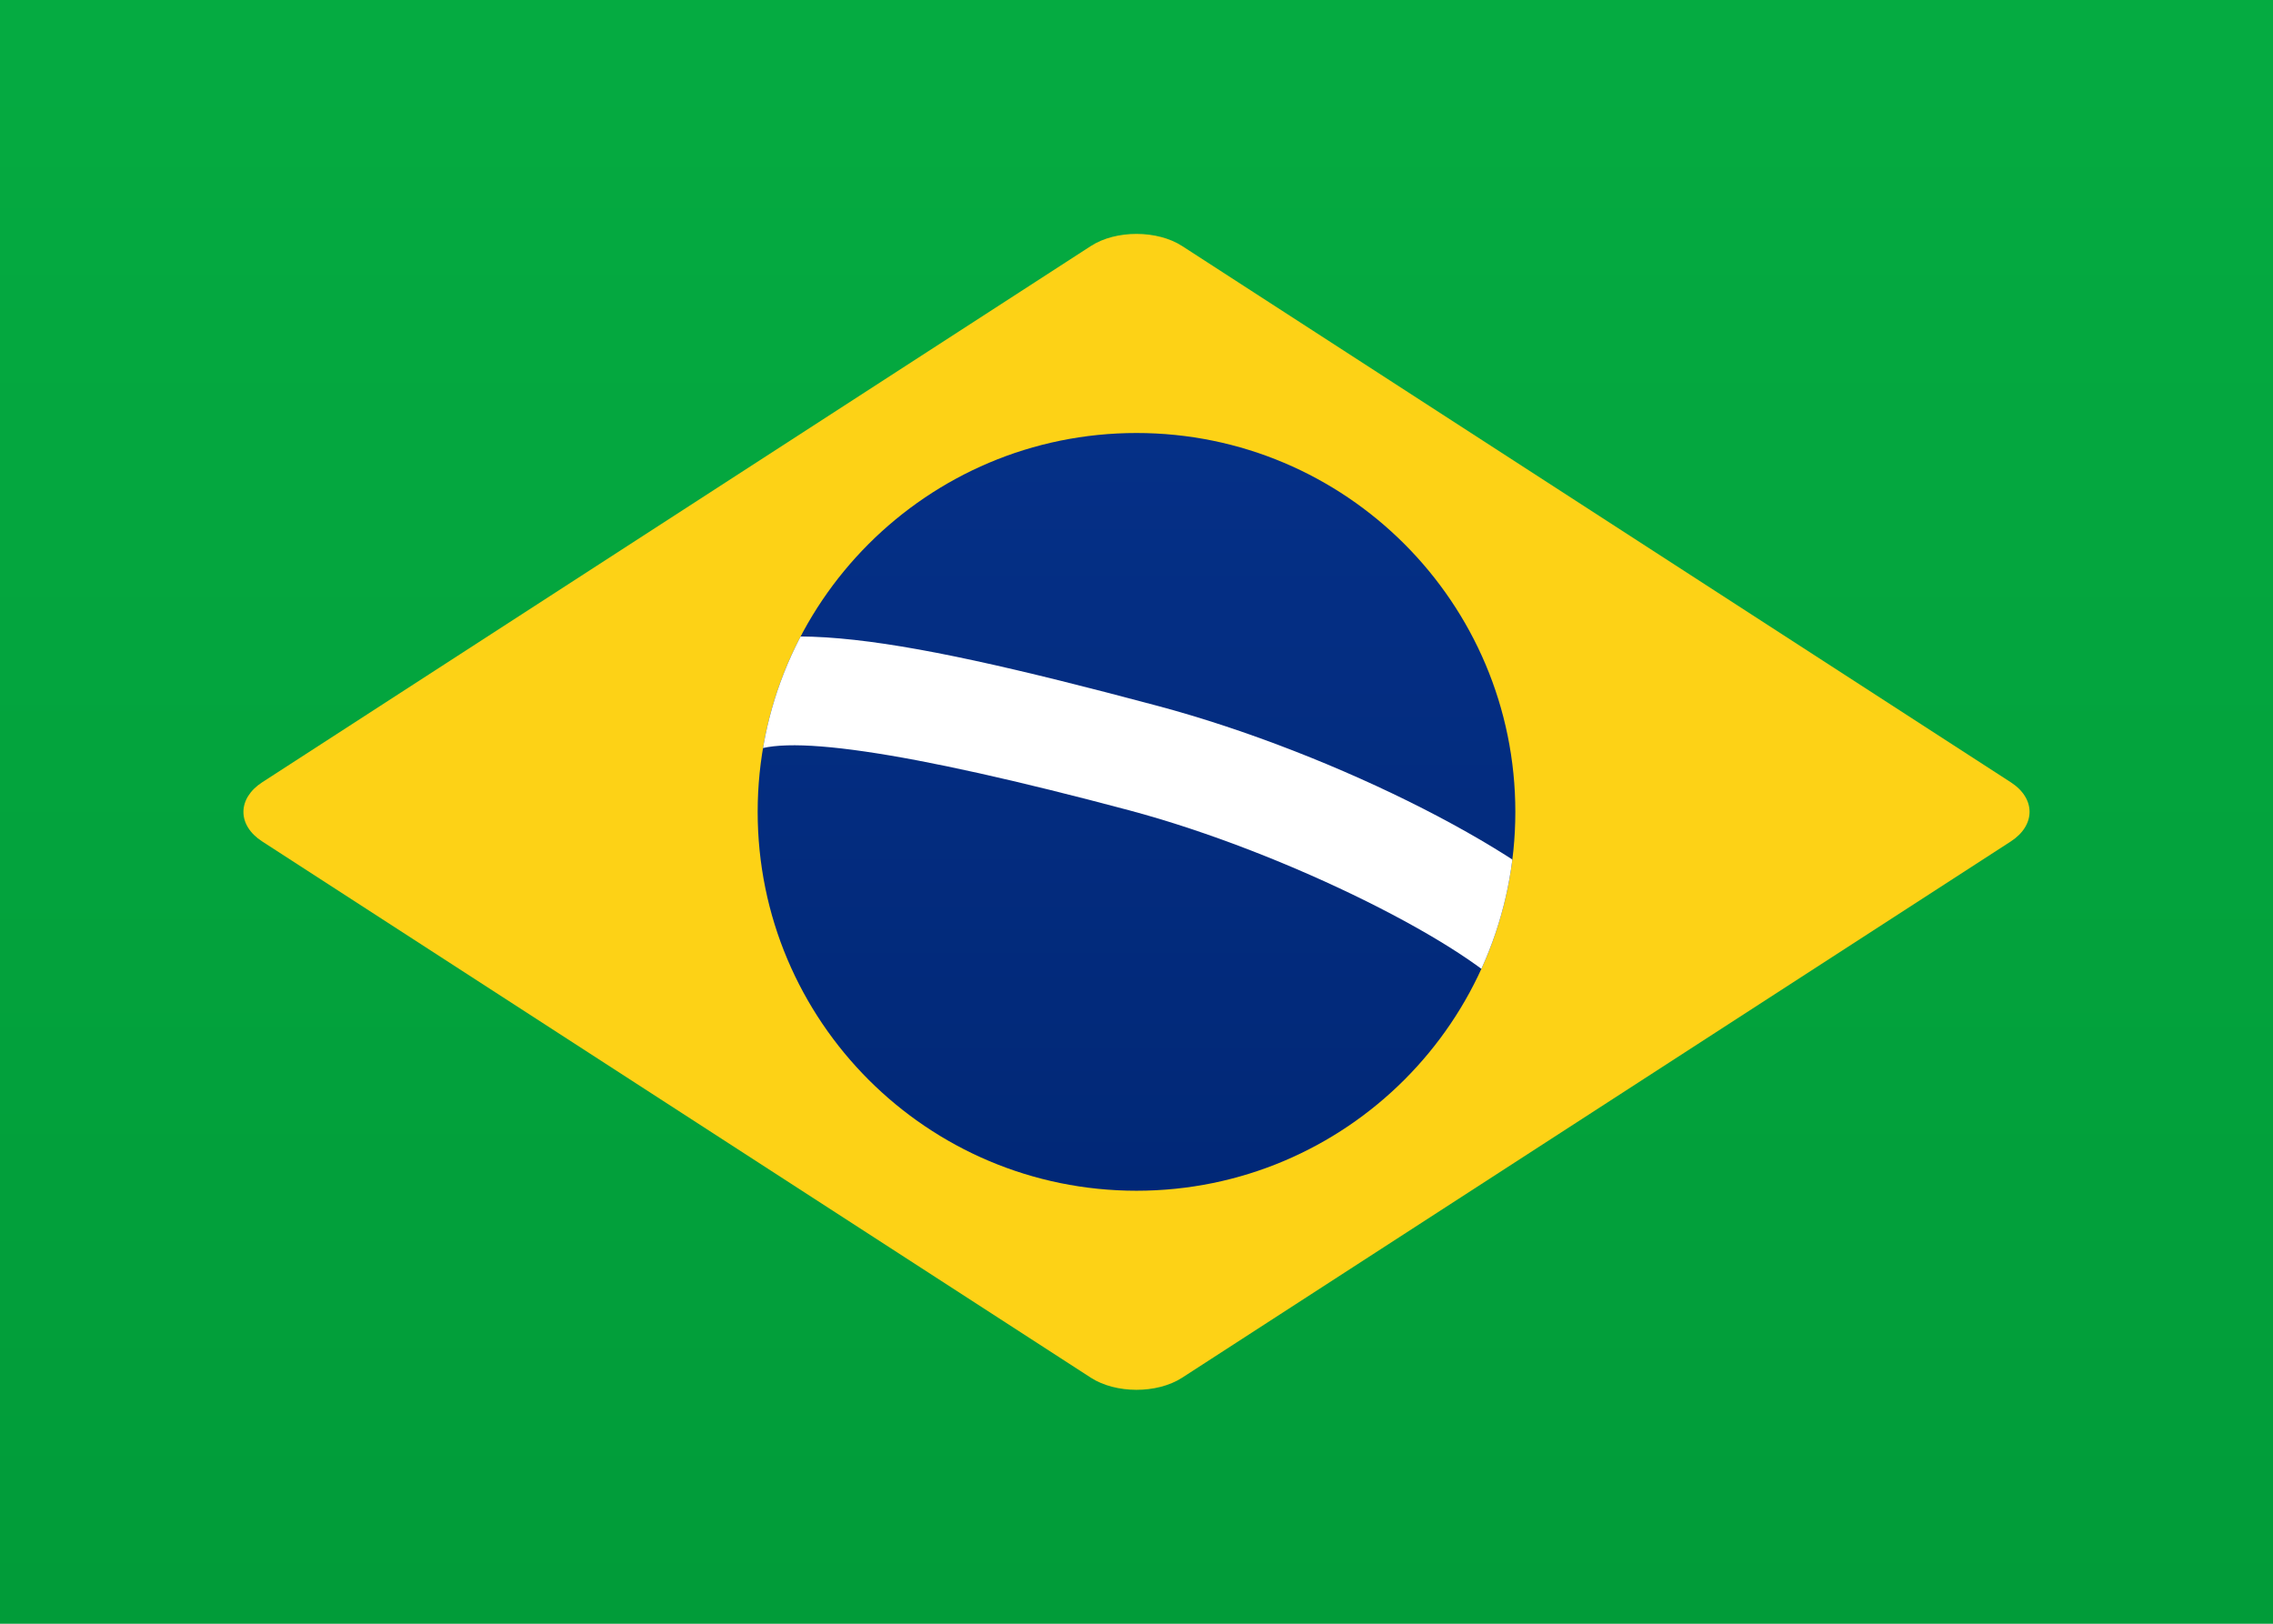
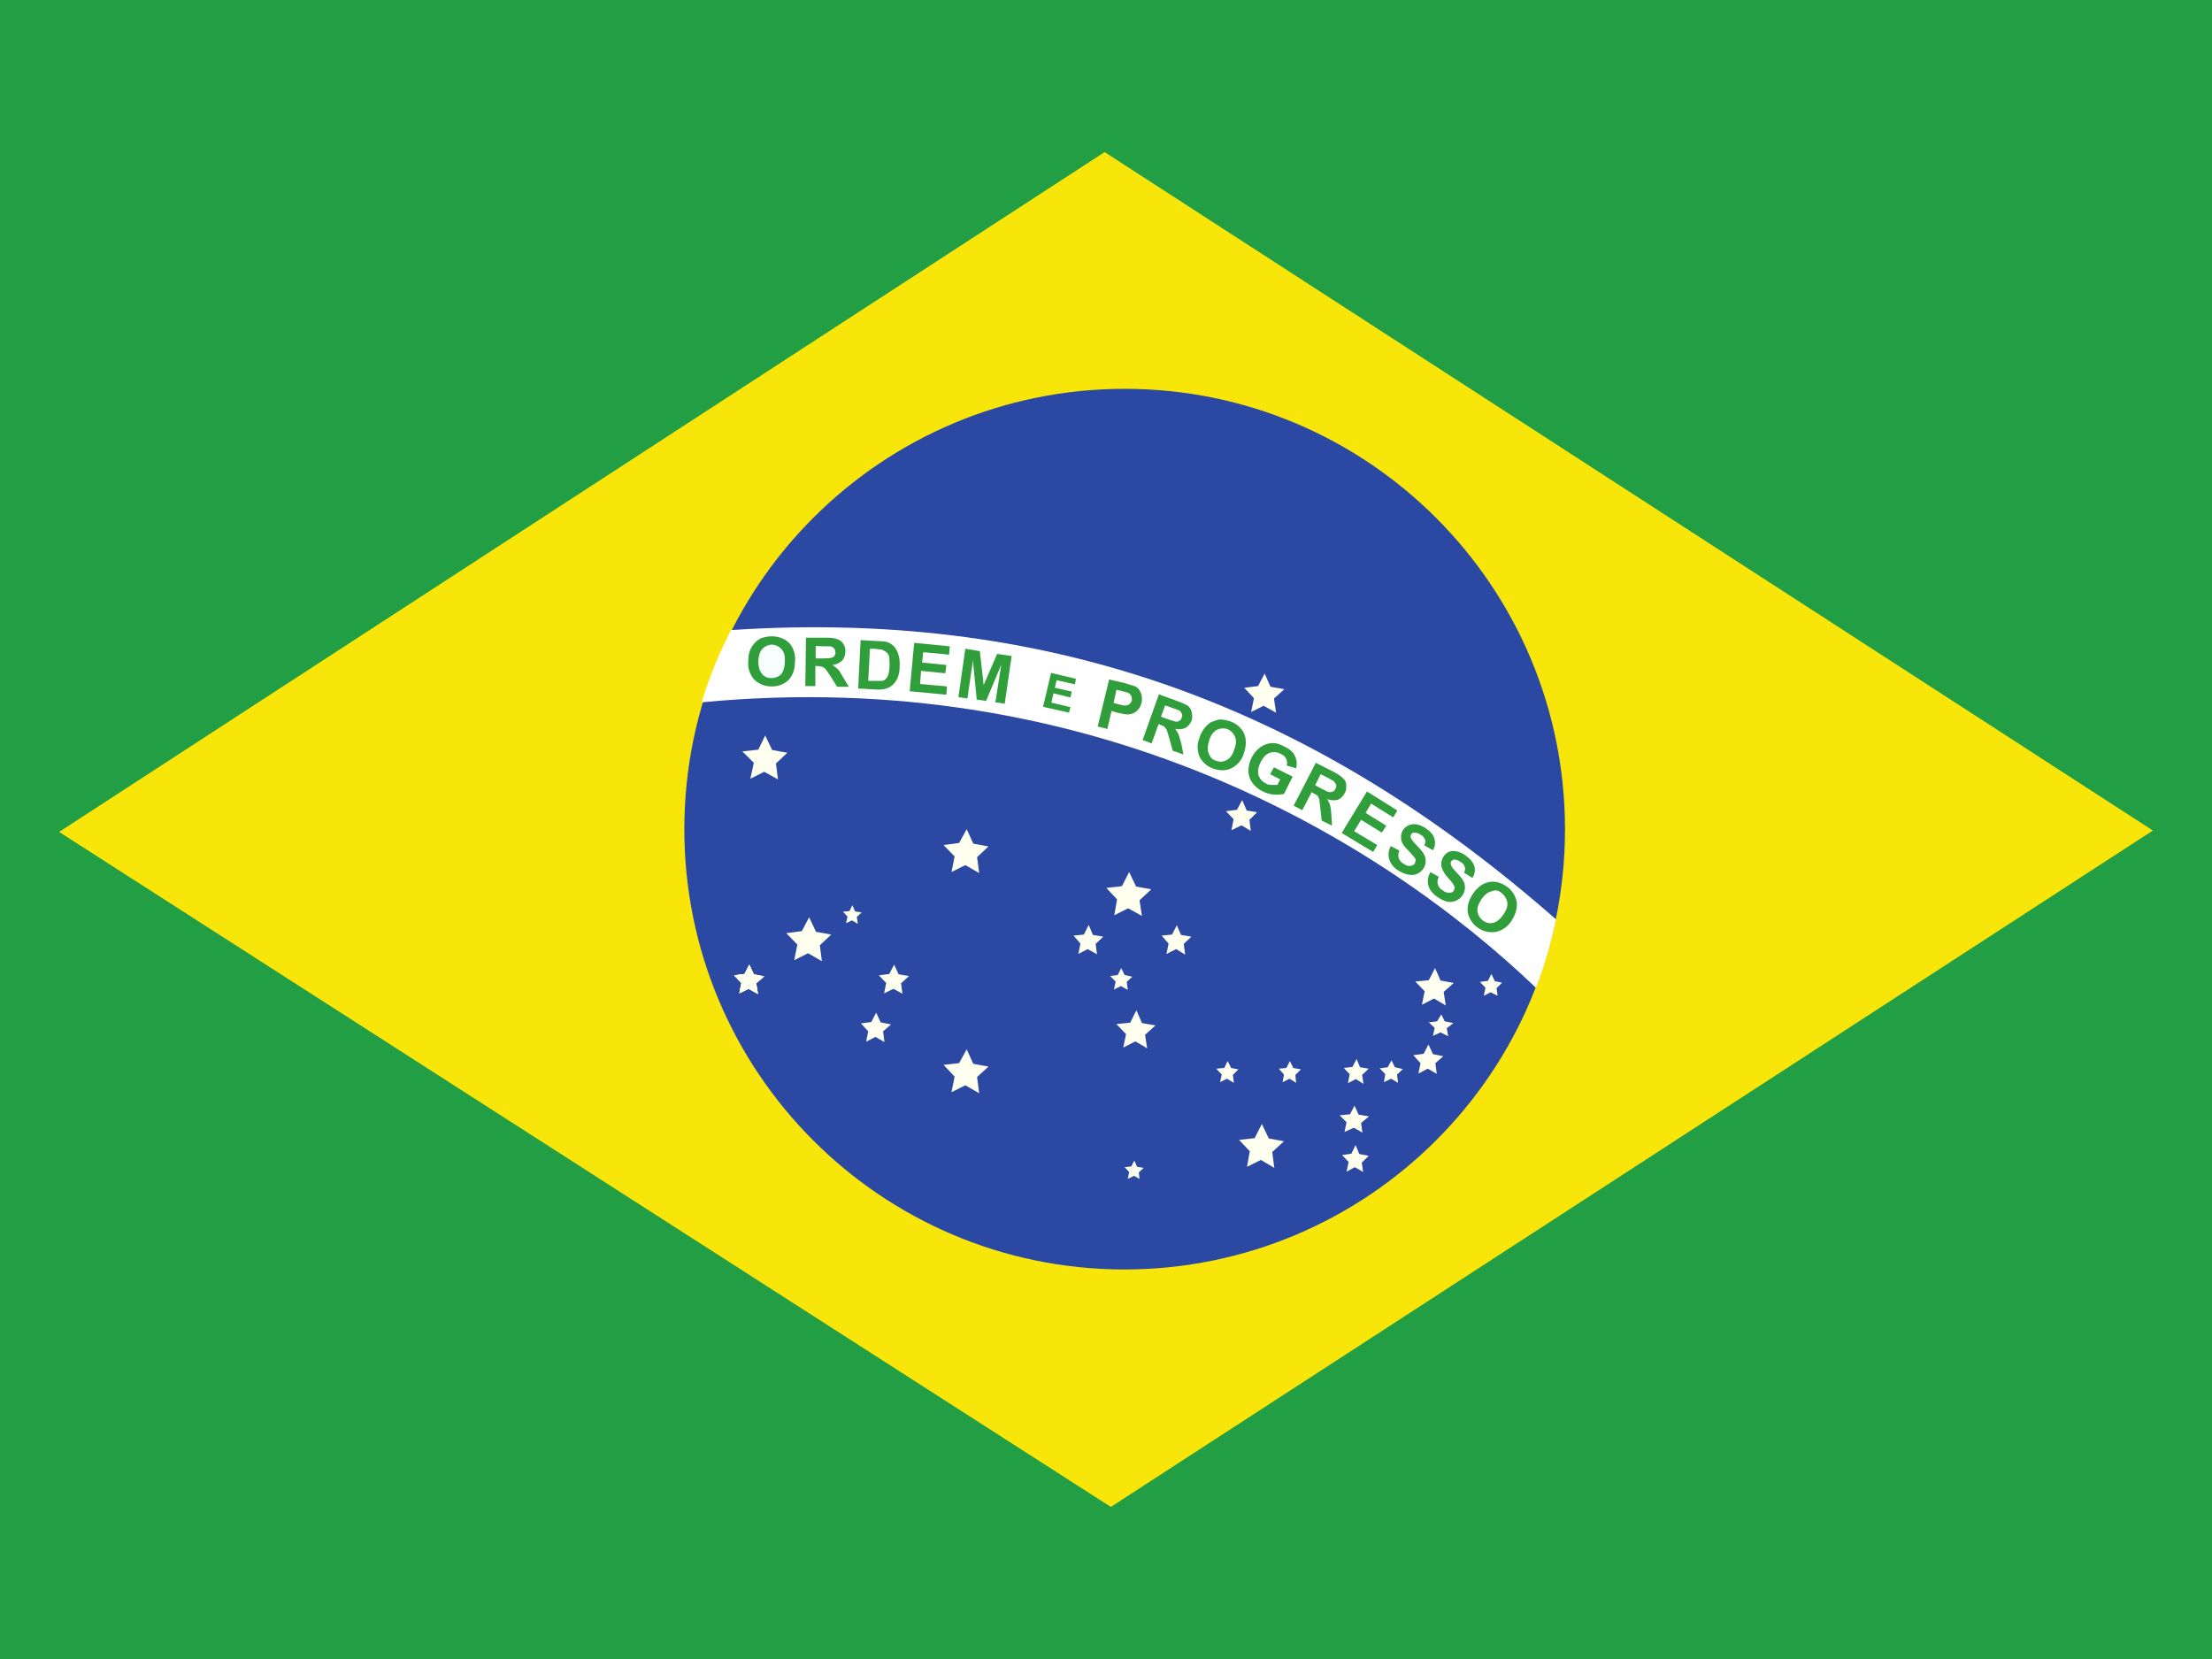
- <svg xmlns="http://www.w3.org/2000/svg" xmlns:xlink="http://www.w3.org/1999/xlink" width="21px" height="15px" viewBox="0 0 21 15" version="1.1">
-   <defs>
-     <linearGradient x1="50%" y1="0%" x2="50%" y2="100%" id="linearGradient-1">
-       <stop stop-color="#FFFFFF" offset="0%" />
-       <stop stop-color="#F0F0F0" offset="100%" />
-     </linearGradient>
-     <linearGradient x1="50%" y1="0%" x2="50%" y2="100%" id="linearGradient-2">
-       <stop stop-color="#05AB41" offset="0%" />
-       <stop stop-color="#019C39" offset="100%" />
-     </linearGradient>
-     <linearGradient x1="50%" y1="0%" x2="50%" y2="100%" id="linearGradient-3">
-       <stop stop-color="#053087" offset="0%" />
-       <stop stop-color="#012877" offset="100%" />
-     </linearGradient>
-     <circle id="path-4" cx="3.5" cy="3.5" r="3.5" />
-   </defs>
-   <g id="Symbols" stroke="none" stroke-width="1" fill="none" fill-rule="evenodd">
-     <g id="BR">
-       <rect id="FlagBackground" fill="url(#linearGradient-1)" x="0" y="0" width="21" height="15" />
-       <rect id="Mask-Copy" fill="url(#linearGradient-2)" x="0" y="0" width="21" height="15" />
-       <path d="M2.422,7.773 C2.189,7.622 2.194,7.375 2.422,7.227 L10.078,2.273 C10.311,2.122 10.694,2.125 10.922,2.273 L18.578,7.227 C18.811,7.378 18.806,7.625 18.578,7.773 L10.922,12.727 C10.689,12.878 10.306,12.875 10.078,12.727 L2.422,7.773 Z" id="Combined-Shape" fill="#FDD216" />
-       <g id="Oval-2" transform="translate(7, 4)">
-         <mask id="mask-5" fill="white">
-           <use xlink:href="#path-4" />
-         </mask>
-         <use id="Mask" fill="url(#linearGradient-3)" xlink:href="#path-4" />
-         <path d="M-0.1,2.974 C0.165,2.759 1.363,2.934 3.434,3.486 C4.908,3.88 6.607,4.748 6.996,5.228 L7.31,5.616 L8.088,4.987 L7.773,4.599 C7.223,3.919 5.352,2.963 3.692,2.52 C1.106,1.83 -0.066,1.659 -0.73,2.197 L-1.118,2.511 L-0.489,3.288 L-0.1,2.974 Z" id="Line" fill="#FFFFFF" fill-rule="nonzero" mask="url(#mask-5)" />
-       </g>
+ <svg xmlns="http://www.w3.org/2000/svg" id="flag-icons-br" viewBox="0 0 640 480">
+   <g stroke-width="1pt">
+     <path fill="#229e45" fill-rule="evenodd" d="M0 0h640v480H0z" />
+     <path fill="#f8e509" fill-rule="evenodd" d="m321.4 436 301.5-195.7L319.6 44 17.1 240.7z" />
+     <path fill="#2b49a3" fill-rule="evenodd" d="M452.8 240c0 70.3-57.1 127.3-127.6 127.3A127.4 127.4 0 1 1 452.8 240" />
+     <path fill="#ffffef" fill-rule="evenodd" d="m283.3 316.3-4-2.3-4 2 .9-4.5-3.2-3.4 4.5-.5 2.2-4 1.9 4.2 4.4.8-3.3 3m86 26.3-3.9-2.3-4 2 .8-4.5-3.1-3.3 4.5-.5 2.1-4.1 2 4.2 4.4.8-3.4 3.1m-36.2-30-3.4-2-3.5 1.8.8-3.9-2.8-2.9 4-.4 1.8-3.6 1.6 3.7 3.9.7-3 2.7m87-8.5-3.4-2-3.5 1.8.8-3.9-2.7-2.8 3.9-.4 1.8-3.5 1.6 3.6 3.8.7-2.9 2.6m-87.3-22-4-2.2-4 2 .8-4.6-3.1-3.3 4.5-.5 2.1-4.1 2 4.2 4.4.8-3.4 3.2m-104.6-35-4-2.2-4 2 1-4.6-3.3-3.3 4.6-.5 2-4.1 2 4.2 4.4.8-3.3 3.1m13.3 57.2-4-2.3-4 2 .9-4.5-3.2-3.3 4.5-.6 2.1-4 2 4.2 4.4.8-3.3 3.1m132-67.3-3.6-2-3.6 1.8.8-4-2.8-3 4-.5 1.9-3.6 1.7 3.8 4 .7-3 2.7m-6.7 38.3-2.7-1.6-2.9 1.4.6-3.2-2.2-2.3 3.2-.4 1.5-2.8 1.3 3 3 .5-2.2 2.2m-142.2 50.4-2.7-1.5-2.7 1.3.6-3-2.1-2.2 3-.4 1.4-2.7 1.3 2.8 3 .6-2.3 2M419 299.8l-2.2-1.1-2.2 1 .5-2.3-1.7-1.6 2.4-.3 1.2-2 1 2 2.5.5-1.9 1.5" />
+     <path fill="#ffffef" fill-rule="evenodd" d="m219.3 287.6-2.7-1.5-2.7 1.3.6-3-2.1-2.2 3-.4 1.4-2.7 1.3 2.8 3 .6-2.3 2" />
+     <path fill="#ffffef" fill-rule="evenodd" d="m219.3 287.6-2.7-1.5-2.7 1.3.6-3-2.1-2.2 3-.4 1.4-2.7 1.3 2.8 3 .6-2.3 2m42.3 3-2.6-1.4-2.7 1.3.6-3-2.1-2.2 3-.4 1.4-2.7 1.3 2.8 3 .5-2.3 2.1m-4.8 17-2.6-1.5-2.7 1.4.6-3-2.1-2.3 3-.4 1.4-2.7 1.3 2.8 3 .6-2.3 2m87.4-22.2-2.6-1.6-2.8 1.4.6-3-2-2.3 3-.3 1.4-2.7 1.2 2.8 3 .5-2.2 2.1m-25.1 3-2.7-1.5-2.7 1.4.6-3-2-2.3 3-.3 1.4-2.8 1.2 2.9 3 .5-2.2 2.1m-68.8-5.8-1.7-1-1.7.8.4-1.9-1.3-1.4 1.9-.2.8-1.7.8 1.8 1.9.3-1.4 1.3m167.8 45.4-2.6-1.5-2.7 1.4.6-3-2.1-2.3 3-.4 1.4-2.7 1.3 2.8 3 .6-2.3 2m-20.8 6-2.2-1.4-2.3 1.2.5-2.6-1.7-1.8 2.5-.3 1.2-2.3 1 2.4 2.5.4-1.9 1.8m10.4 2.3-2-1.2-2.1 1 .4-2.3-1.6-1.7 2.3-.3 1.1-2 1 2 2.3.5-1.7 1.6m29.1-22.8-2-1-2 1 .5-2.3-1.6-1.7 2.3-.3 1-2 1 2.1 2.1.4-1.6 1.6m-38.8 41.8-2.5-1.4-2.7 1.2.6-2.8-2-2 3-.3 1.3-2.5 1.2 2.6 3 .5-2.3 1.9m.6 14.2-2.4-1.4-2.4 1.3.6-2.8-1.9-2 2.7-.4 1.2-2.5 1.1 2.6 2.7.5-2 2m-19-23.1-1.9-1.2-2 1 .4-2.2-1.5-1.7 2.2-.2 1-2 1 2 2.2.4-1.6 1.6m-17.8 2.3-2-1.2-2 1 .5-2.2-1.6-1.7 2.3-.2 1-2 1 2 2.1.4-1.6 1.6m-30.4-24.6-2-1.1-2 1 .5-2.3-1.6-1.6 2.2-.3 1-2 1 2 2.2.5-1.6 1.5m3.7 57-1.6-.9-1.8.9.4-2-1.3-1.4 1.9-.2.9-1.7.8 1.8 1.9.3-1.4 1.3m-46.2-86.6-4-2.3-4 2 .9-4.5-3.2-3.3 4.5-.6 2.2-4 1.9 4.2 4.4.8-3.3 3.1" />
+     <path fill="#fff" fill-rule="evenodd" d="M444.4 285.8a125 125 0 0 0 5.8-19.8c-67.8-59.5-143.3-90-238.7-83.7a125 125 0 0 0-8.5 20.9c113-10.8 196 39.2 241.4 82.6" />
+     <path fill="#309e3a" d="m414 252.4 2.3 1.3a3 3 0 0 0-.3 2.2 3 3 0 0 0 1.4 1.7q1 .8 2 .7.9 0 1.3-.7l.2-.9-.5-1q-.3-.5-1.5-1.8a8 8 0 0 1-1.8-3 4 4 0 0 1 2-4.4 4 4 0 0 1 2.3-.2 7 7 0 0 1 2.6 1.2q2.1 1.5 2.6 3.2a4 4 0 0 1-.6 3.3l-2.4-1.5q.5-1 .2-1.7-.2-.8-1.2-1.4a3 3 0 0 0-1.8-.7 1 1 0 0 0-.9.5q-.3.4-.1 1 .2.8 1.6 2.2t2 2.5a4 4 0 0 1-.3 4.2 4 4 0 0 1-1.9 1.5 4 4 0 0 1-2.4.3q-1.3-.3-2.8-1.3-2.2-1.5-2.7-3.3a5 5 0 0 1 .6-4zm-11.6-7.6 2.5 1.3a3 3 0 0 0-.2 2.2 3 3 0 0 0 1.4 1.6q1.1.8 2 .6.9 0 1.3-.8l.2-.8q0-.5-.5-1l-1.6-1.8q-1.7-1.6-2-2.8a4 4 0 0 1 .4-3.1 4 4 0 0 1 1.6-1.4 4 4 0 0 1 2.2-.3 7 7 0 0 1 2.6 1q2.3 1.5 2.7 3.1a4 4 0 0 1-.4 3.4l-2.5-1.4q.5-1 .2-1.7-.4-1-1.3-1.4a3 3 0 0 0-1.9-.6 1 1 0 0 0-.8.5q-.3.4-.1 1 .3.8 1.7 2.2 1.5 1.5 2 2.4a4 4 0 0 1 0 4.2 4 4 0 0 1-1.8 1.6 4 4 0 0 1-2.4.3 8 8 0 0 1-2.9-1.1 6 6 0 0 1-2.8-3.2 5 5 0 0 1 .4-4m-14.2-3.8 7.3-12 8.8 5.5-1.2 2-6.4-4-1.6 2.7 6 3.7-1.3 2-6-3.7-2 3.3 6.7 4-1.2 2zm-20.7-17 1.1-2 5.4 2.7-2.5 5q-1.2.3-3 .2a9 9 0 0 1-3.3-1 8 8 0 0 1-3-2.6 6 6 0 0 1-1-3.5 9 9 0 0 1 1-3.7 8 8 0 0 1 2.6-3 6 6 0 0 1 3.6-1.1q1.4 0 3.2 1 2.4 1.1 3.1 2.8a5 5 0 0 1 .3 3.5l-2.7-.8a3 3 0 0 0-.2-2q-.4-.9-1.6-1.4a4 4 0 0 0-3.1-.3q-1.5.5-2.6 2.6t-.7 3.8a4 4 0 0 0 2 2.4q.8.5 1.7.5h1.8l.8-1.6zm-90.2-22.3 2-14 4.2.7 1.1 9.8 3.9-9 4.2.6-2 13.8-2.7-.4 1.7-10.9-4.4 10.5-2.7-.4-1.1-11.3-1.6 11zm-14.1-1.7 1.3-14 10.3 1-.2 2.4-7.5-.7-.3 3 7 .7-.3 2.4-7-.7-.3 3.8 7.8.7-.2 2.4z" />
+     <g stroke-opacity=".5">
+       <path fill="#309e3a" d="M216.5 191.3q0-2.2.7-3.6a7 7 0 0 1 1.4-1.9 5 5 0 0 1 1.8-1.2q1.5-.5 3-.5 3.1.1 5 2a7 7 0 0 1 1.6 5.5q0 3.3-2 5.3a7 7 0 0 1-5 1.7 7 7 0 0 1-4.8-2 7 7 0 0 1-1.7-5.3" />
+       <path fill="#f7ffff" d="M219.4 191.3q0 2.3 1 3.6t2.8 1.3a4 4 0 0 0 2.8-1.1q1-1.2 1.1-3.7.1-2.4-1-3.6a4 4 0 0 0-2.7-1.3 4 4 0 0 0-2.8 1.2q-1.1 1.2-1.2 3.6" />
    </g>
+     <g stroke-opacity=".5">
+       <path fill="#309e3a" d="m233 198.5.2-14h6q2.2 0 3.2.5 1 .3 1.6 1.3c.6 1 .6 1.4.6 2.3a4 4 0 0 1-1 2.6 5 5 0 0 1-2.7 1.2l1.5 1.2q.6.6 1.5 2.3l1.7 2.8h-3.4l-2-3.2-1.4-2-.9-.6-1.4-.2h-.6v5.8z" />
+       <path fill="#fff" d="M236 190.5h2q2.1 0 2.6-.2.5-.1.8-.5.4-.6.3-1 0-.9-.4-1.2-.3-.4-1-.6h-2l-2.3-.1z" />
+     </g>
+     <g stroke-opacity=".5">
+       <path fill="#309e3a" d="m249 185.2 5.2.3q1.7 0 2.6.3a5 5 0 0 1 2 1.4 6 6 0 0 1 1.2 2.4q.4 1.4.3 3.3a9 9 0 0 1-.5 3q-.6 1.5-1.7 2.4a5 5 0 0 1-2 1q-1 .3-2.5.2l-5.3-.3z" />
+       <path fill="#fff" d="m251.7 187.7-.5 9.3h3.8q.8 0 1.2-.5.5-.4.8-1.3t.4-2.6l-.1-2.5a3 3 0 0 0-.8-1.4l-1.2-.7-2.3-.3z" />
+     </g>
+     <g stroke-opacity=".5">
+       <path fill="#309e3a" d="m317.6 210.2 3.3-13.6 4.4 1 3.2 1q1.1.6 1.6 1.9t.2 2.8q-.3 1.2-1 2a4 4 0 0 1-3 1.4q-1 0-3-.5l-1.7-.5-1.2 5.2z" />
+       <path fill="#fff" d="m323 199.6-.8 3.8 1.5.4q1.6.4 2.2.3a2 2 0 0 0 1.6-1.5q0-.7-.2-1.3a2 2 0 0 0-1-.9l-1.9-.5-1.3-.3z" />
+     </g>
+     <g stroke-opacity=".5">
+       <path fill="#309e3a" d="m330.6 214.1 4.7-13.2 5.5 2q2.2.8 3 1.4.8.7 1 1.8c.2 1.1.2 1.5 0 2.3q-.6 1.5-1.8 2.2-1.2.6-3 .3.6.7 1 1.6l.8 2.7.6 3.1-3.1-1.1-1-3.6-.7-2.4-.6-.8q-.3-.4-1.3-.7l-.5-.2-2 5.6z" />
+       <path fill="#fff" d="m336 207.4 1.9.7q2 .7 2.5.7t.9-.3q.5-.3.6-.9.3-.6 0-1.2a2 2 0 0 0-.8-.9l-2-.7-2-.7-1.2 3.3z" />
+     </g>
+     <g stroke-opacity=".5">
+       <path fill="#309e3a" d="M347 213.6a9 9 0 0 1 1.7-3.2 7 7 0 0 1 1.8-1.5l2-.7q1.5-.1 3.1.4a7 7 0 0 1 4.2 3.3q1.2 2.4.2 5.7a7 7 0 0 1-3.4 4.5q-2.3 1.3-5.2.4a7 7 0 0 1-4.2-3.3 7 7 0 0 1-.2-5.6" />
+       <path fill="#fff" d="M349.8 214.4q-.7 2.3 0 3.8c.7 1.5 1.2 1.6 2.3 2q1.5.5 3-.4 1.4-.8 2.1-3.2.8-2.2 0-3.7a4 4 0 0 0-2.2-2 4 4 0 0 0-3 .3q-1.5.8-2.2 3.2" />
+     </g>
+     <g stroke-opacity=".5">
+       <path fill="#309e3a" d="m374.3 233.1 6.4-12.4 5.3 2.7a10 10 0 0 1 2.7 1.9q.8.7.8 1.9c0 1.2 0 1.5-.4 2.2a4 4 0 0 1-2 2q-1.5.4-3.1-.2.6 1 .8 1.7.3.9.4 2.8l.2 3.2-3-1.5-.4-3.7-.3-2.5-.5-1-1.2-.7-.5-.3-2.7 5.2z" />
+       <path fill="#fff" d="m380.5 227.2 1.9 1q1.8 1 2.3 1t1-.2q.4-.2.7-.8t.2-1.2l-.7-1-1.8-1-2-1z" />
+     </g>
+     <g stroke-opacity=".5">
+       <path fill="#309e3a" d="M426.1 258.7a9 9 0 0 1 2.5-2.6 7 7 0 0 1 2.2-.9 6 6 0 0 1 2.2 0q1.5.3 2.8 1.2a7 7 0 0 1 3 4.4q.4 2.6-1.4 5.5a7 7 0 0 1-4.5 3.3 7 7 0 0 1-5.2-1.1 7 7 0 0 1-3-4.4q-.4-2.7 1.4-5.4" />
+       <path fill="#fff" d="M428.6 260.3q-1.4 2-1.1 3.6a4 4 0 0 0 1.6 2.5q1.5 1 3 .6t2.9-2.4q1.4-2.1 1.1-3.6t-1.6-2.6c-1.4-1.1-2-.8-3-.5q-1.5.3-3 2.4z" />
+     </g>
+     <path fill="#309e3a" d="m301.8 204.5 2.3-9.8 7.2 1.7-.3 1.6-5.3-1.2-.5 2.2 4.9 1.1-.4 1.7-4.9-1.2-.6 2.7 5.5 1.3-.4 1.6z" />
  </g>
</svg>
